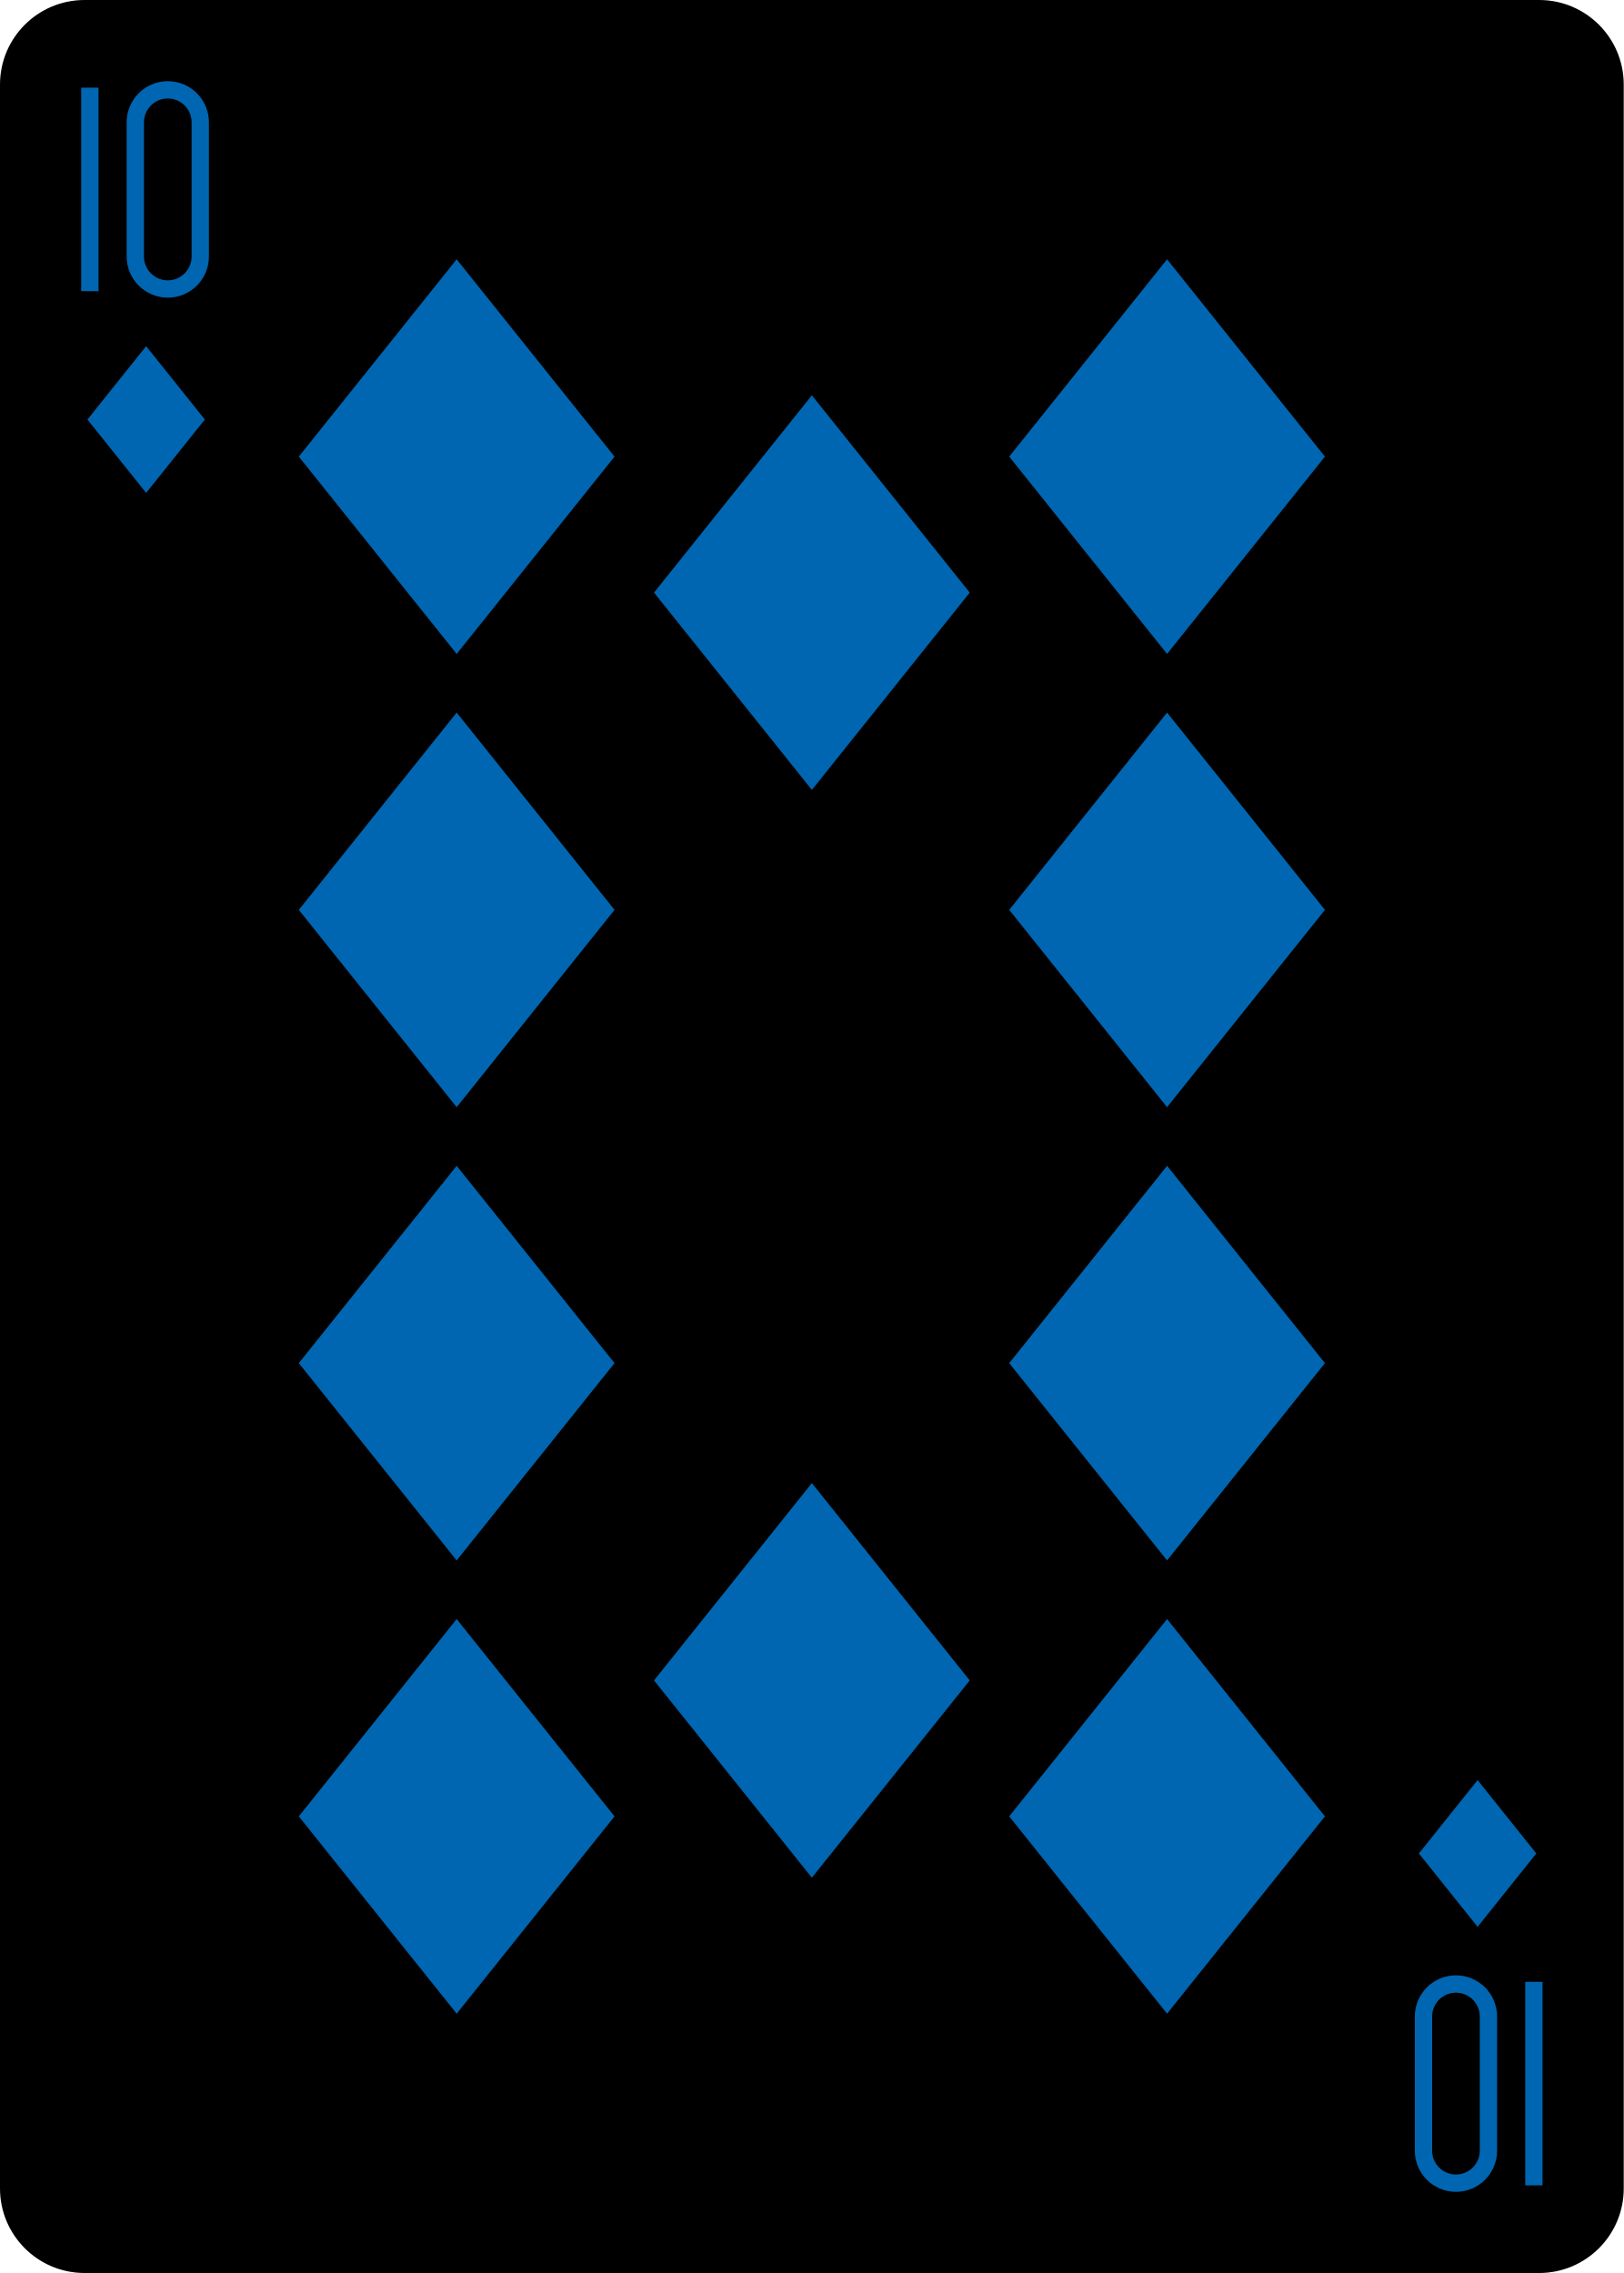
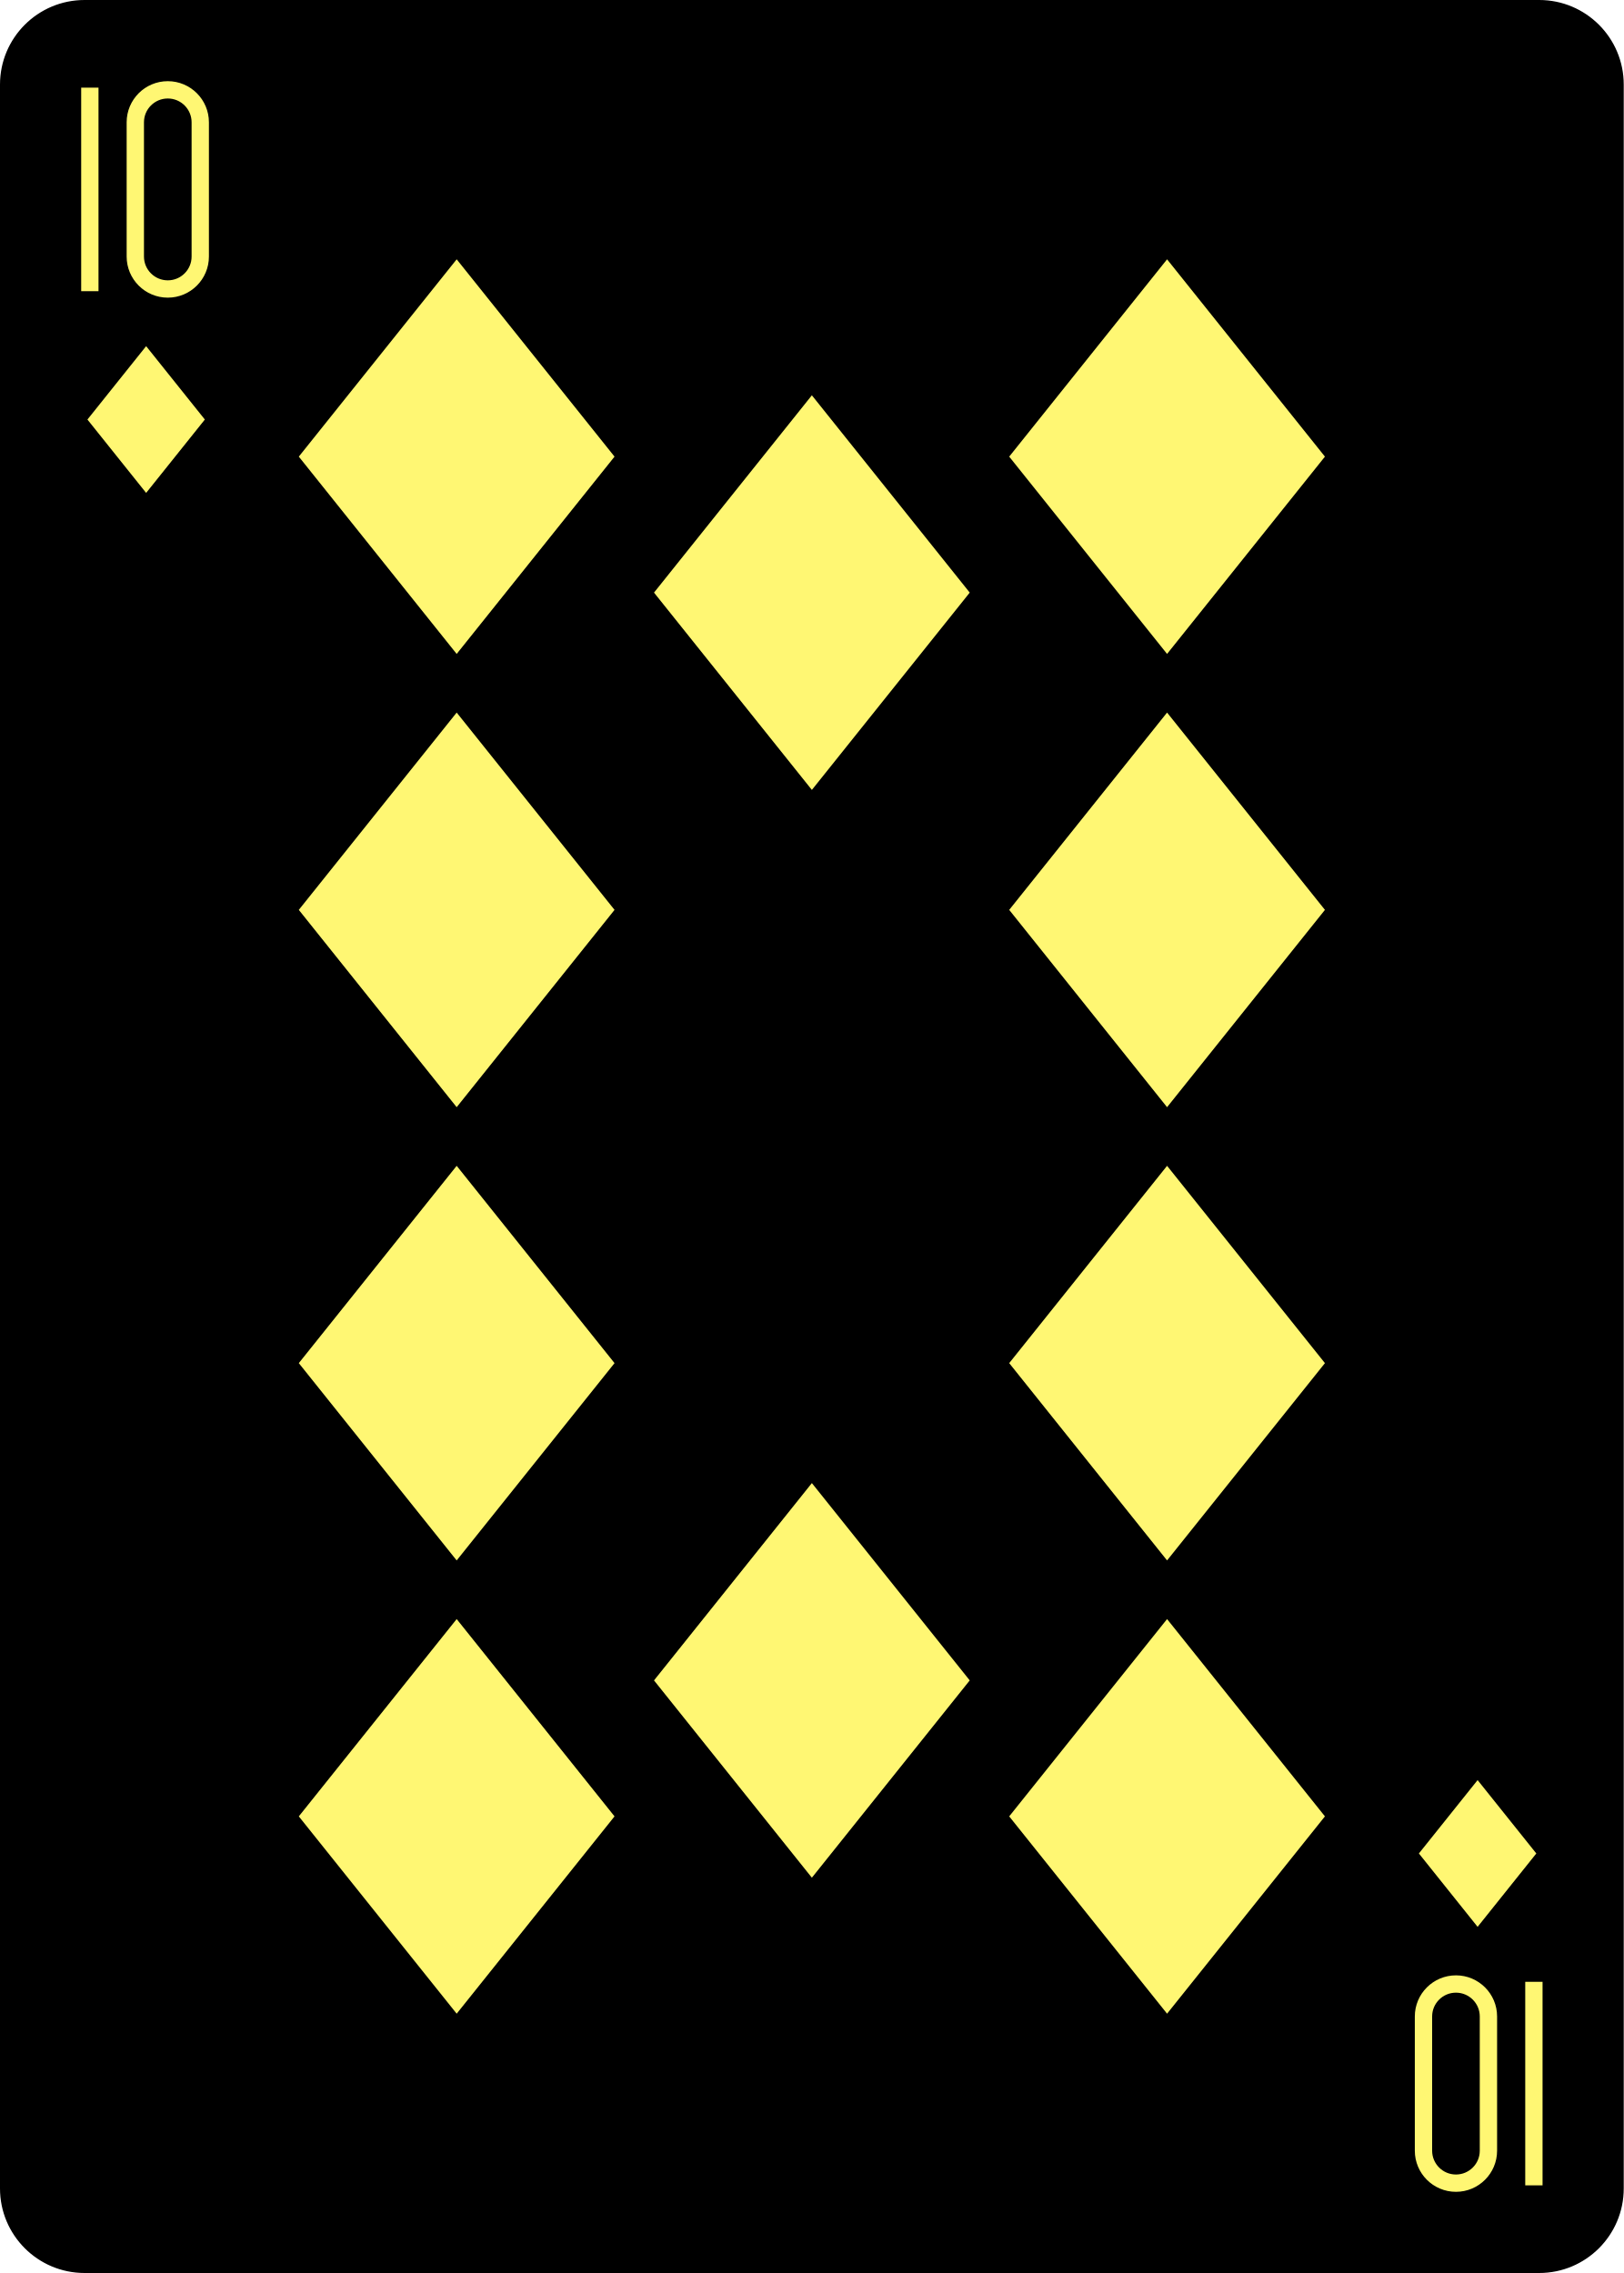
<svg xmlns="http://www.w3.org/2000/svg" xmlns:xlink="http://www.w3.org/1999/xlink" class="card" face="TD" height="3.5in" preserveAspectRatio="none" viewBox="-120 -168 240 336" width="2.5in">
  <defs>
    <symbol id="SDT" viewBox="-600 -600 1200 1200" preserveAspectRatio="xMinYMid">
-       <path d="M-400 0L0 -500L400 0L 0 500Z" fill="#0066b1" />
+       <path d="M-400 0L0 -500L400 0L 0 500Z" fill="#fff773" />
    </symbol>
    <symbol id="VDT" viewBox="-500 -500 1000 1000" preserveAspectRatio="xMinYMid">
-       <path d="M-260 430L-260 -430M-50 0L-50 -310A150 150 0 0 1 250 -310L250 310A150 150 0 0 1 -50 310Z" stroke="#0066b1" stroke-width="80" stroke-linecap="square" stroke-miterlimit="1.5" fill="none" />
+       <path d="M-260 430L-260 -430M-50 0L-50 -310A150 150 0 0 1 250 -310L250 310A150 150 0 0 1 -50 310Z" stroke="#fff773" stroke-width="80" stroke-linecap="square" stroke-miterlimit="1.5" fill="none" />
    </symbol>
  </defs>
  <rect width="239" height="335" x="-119.5" y="-167.5" rx="12" ry="12" fill="#000000" stroke="black" />
  <use xlink:href="#VDT" height="32" width="32" x="-114.4" y="-156" />
  <use xlink:href="#SDT" height="26.032" width="26.032" x="-111.416" y="-119" />
  <use xlink:href="#SDT" height="70" width="70" x="-87.501" y="-135.501" />
  <use xlink:href="#SDT" height="70" width="70" x="17.501" y="-135.501" />
  <use xlink:href="#SDT" height="70" width="70" x="-87.501" y="-68.5" />
  <use xlink:href="#SDT" height="70" width="70" x="17.501" y="-68.5" />
  <use xlink:href="#SDT" height="70" width="70" x="-35" y="-115.4" />
  <g transform="rotate(180)">
    <use xlink:href="#VDT" height="32" width="32" x="-114.4" y="-156" />
    <use xlink:href="#SDT" height="26.032" width="26.032" x="-111.416" y="-119" />
    <use xlink:href="#SDT" height="70" width="70" x="-87.501" y="-135.501" />
    <use xlink:href="#SDT" height="70" width="70" x="17.501" y="-135.501" />
    <use xlink:href="#SDT" height="70" width="70" x="-87.501" y="-68.5" />
    <use xlink:href="#SDT" height="70" width="70" x="17.501" y="-68.5" />
    <use xlink:href="#SDT" height="70" width="70" x="-35" y="-115.4" />
  </g>
</svg>
